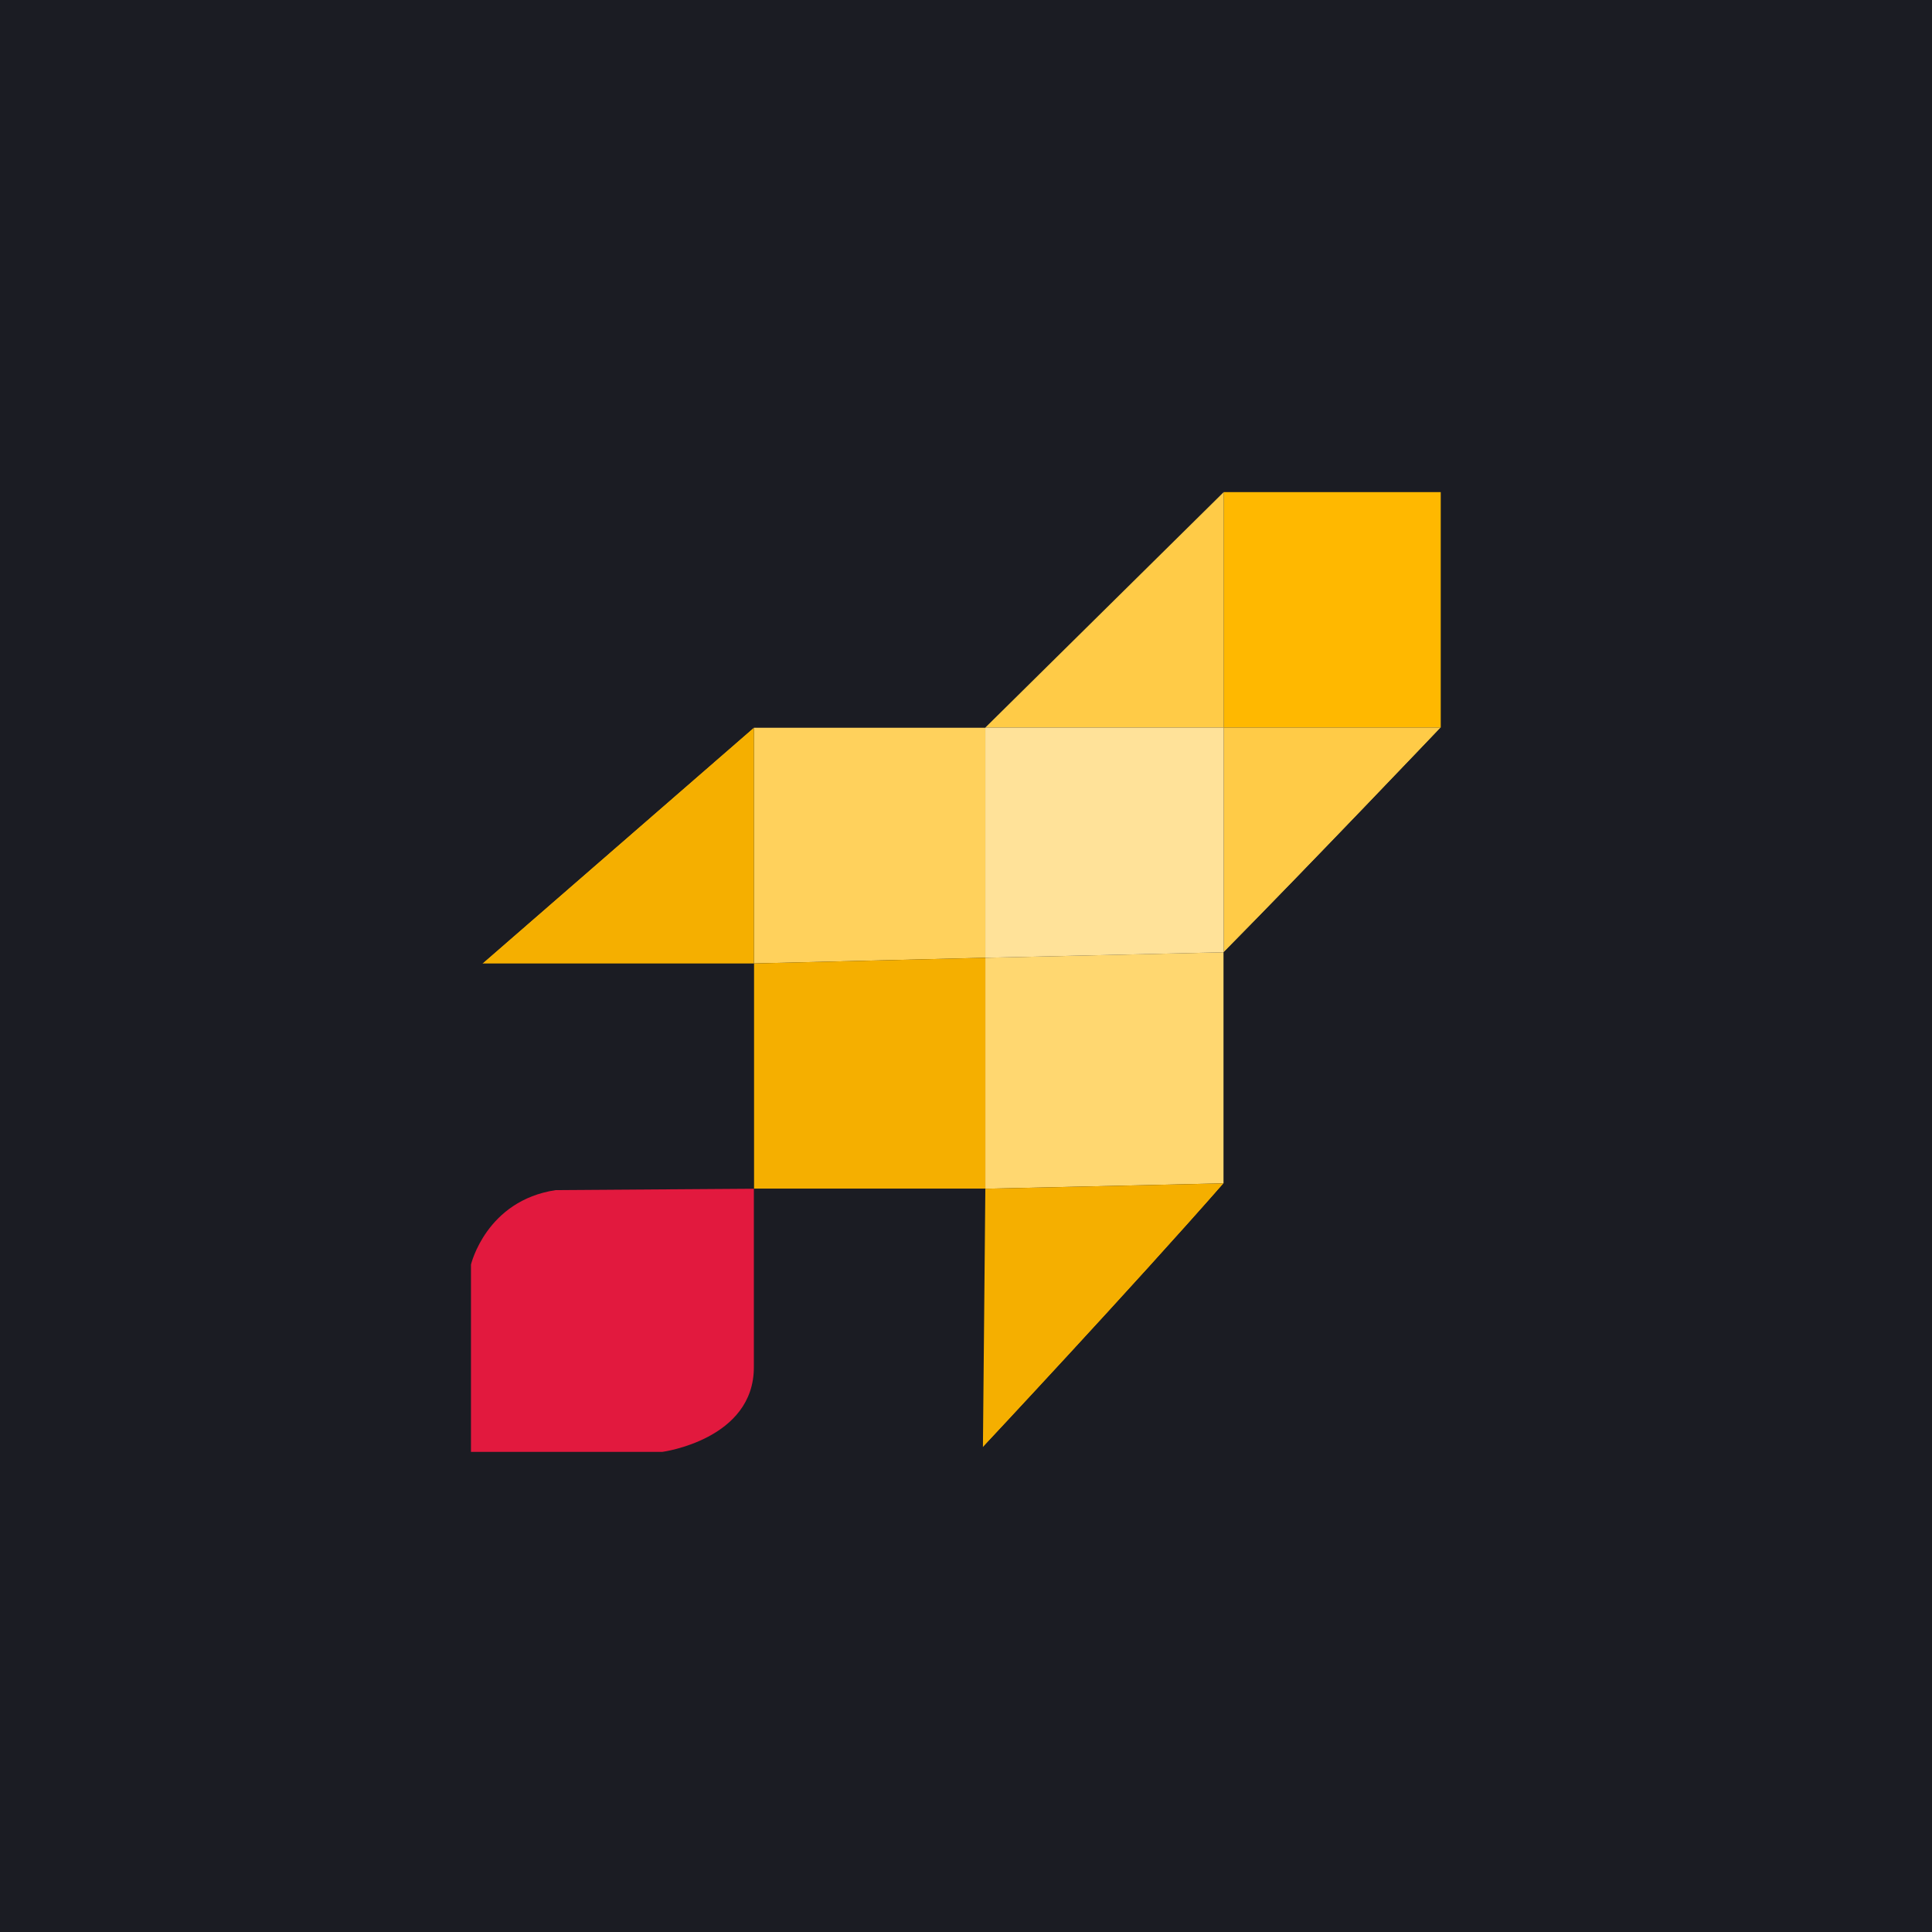
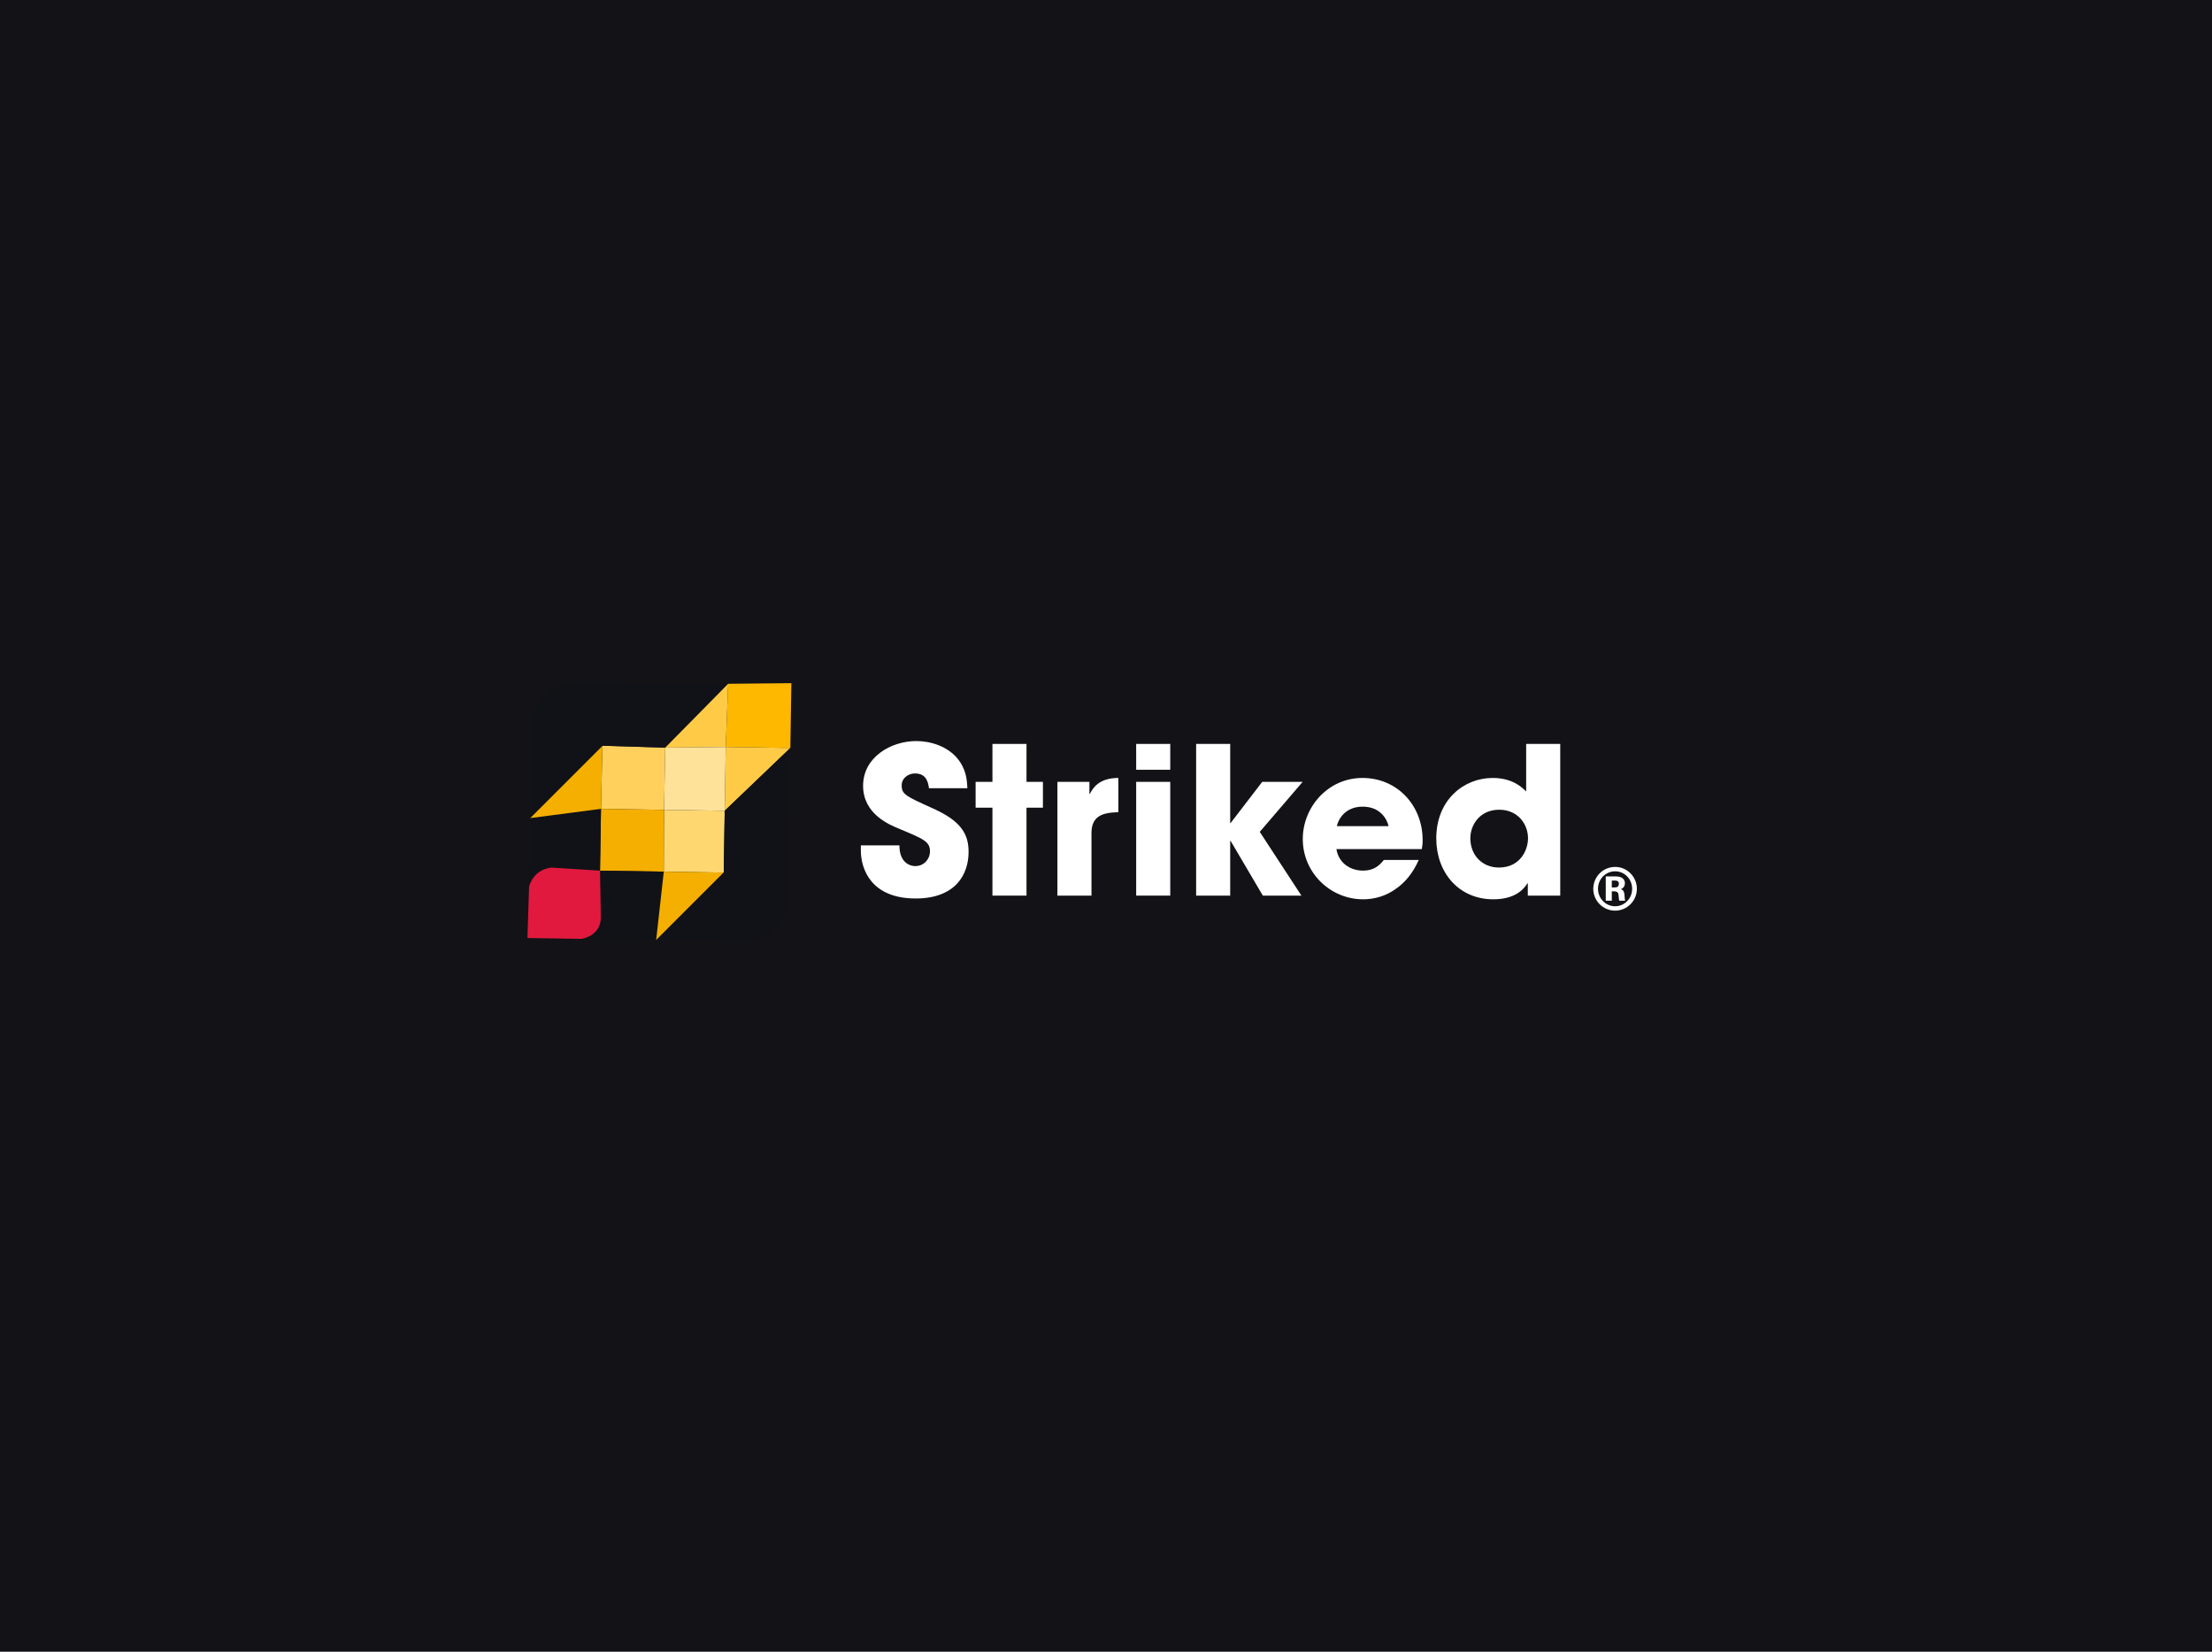
- <svg xmlns="http://www.w3.org/2000/svg" width="900" height="900" viewBox="0 0 900 900" fill="none">
-   <rect width="900" height="900" fill="#1B1C23" />
-   <g clip-path="url(#clip0_131_39)">
-     <rect x="129" y="129" width="642" height="642" rx="50" fill="#1B1C23" />
-     <path d="M351.183 338.916L351.177 448.815L459.011 446.162L459.011 338.916L351.183 338.916Z" fill="#FFD15C" />
-     <path d="M459.011 446.162L459.011 553.759C459.011 553.759 528.441 552.222 570.043 551.237C570.043 509.205 570.043 485.64 570.043 443.608C528.442 444.605 459.011 446.162 459.011 446.162Z" fill="#FFD770" />
-     <path d="M351.177 448.815L351.177 553.759L459.011 553.759L459.011 446.162L351.177 448.815Z" fill="#F5AF00" />
-     <path d="M351.177 448.815L224.737 448.815L219.399 589.098C219.399 589.098 226.401 559.284 258.884 554.396L351.177 553.759L351.177 448.815Z" fill="#1B1C23" />
-     <path d="M351.183 338.916L224.737 448.815L351.177 448.815L351.183 338.916Z" fill="#F5AF00" />
-     <path d="M459.011 553.759L351.177 553.759L351.177 636.786C351.304 670.639 308.582 676.334 308.582 676.334L457.884 674.137L459.011 553.759Z" fill="#1B1C23" />
-     <path d="M351.177 553.759L258.884 554.396C226.401 559.284 219.399 589.098 219.399 589.098L219.399 676.335L308.582 676.334C308.582 676.334 351.304 670.639 351.177 636.786L351.177 553.759Z" fill="#E2193E" />
-     <path d="M570.043 551.237C528.441 552.222 459.011 553.759 459.011 553.759L457.884 674.137C457.884 674.137 528.002 599.232 570.043 551.237Z" fill="#F5AF00" />
-     <path d="M297.706 231.628C267.608 235.424 230.608 267.721 229.472 298.596L224.737 448.815L351.183 338.916L459.011 338.916L570.043 229.241L297.706 231.628Z" fill="#1B1C23" />
-     <path d="M671.154 338.916L671.154 229.241L570.043 229.241C570.043 229.241 570.041 293.45 570.04 338.923C610.407 338.92 671.154 338.916 671.154 338.916Z" fill="#FFB800" />
-     <path d="M570.04 338.923C570.041 379.805 570.042 402.726 570.043 443.608C610.409 402.723 671.154 338.916 671.154 338.916C671.154 338.916 610.407 338.92 570.04 338.923Z" fill="#FFCB47" />
-     <path d="M459.011 338.916C459.011 338.916 528.44 338.92 570.04 338.923C570.041 293.45 570.043 229.241 570.043 229.241L459.011 338.916Z" fill="#FFCB47" />
-     <path d="M459.011 338.916L459.011 446.162C459.011 446.162 528.442 444.605 570.043 443.608C570.042 402.726 570.041 379.805 570.04 338.923C528.44 338.92 459.011 338.916 459.011 338.916Z" fill="#FFE299" />
-     <path d="M668.901 599.102C670.029 568.393 671.154 338.916 671.154 338.916C671.154 338.916 610.409 402.723 570.043 443.608C570.043 485.64 570.043 509.205 570.043 551.237C528.002 599.232 457.884 674.137 457.884 674.137C457.884 674.137 571.264 669.865 601.659 669.235C632.054 668.604 667.774 629.81 668.901 599.102Z" fill="#1B1C23" />
-   </g>
-   <defs>
-     <clipPath id="clip0_131_39">
-       <rect x="129" y="129" width="642" height="642" rx="50" fill="white" />
-     </clipPath>
-   </defs>
+ <svg xmlns="http://www.w3.org/2000/svg" width="1200" height="896" viewBox="0 0 1200 896" fill="none">
+   <rect width="1200" height="896" fill="#131217" />
+   <path d="M326.815 404.543L326.035 438.779L360.244 439.304L360.891 405.567L326.815 404.543Z" fill="#FFD15C" />
+   <path d="M360.244 439.304L360.103 472.847L392.624 473.346L393.155 439.808L360.244 439.304Z" fill="#FFD770" />
+   <path d="M326.035 438.779L325.504 472.316L360.103 472.847L360.244 439.304L326.035 438.779Z" fill="#F5AF00" />
+   <path d="M326.035 438.779L287.566 443.793L287.035 480.977C287.035 480.977 289.058 471.761 299.173 470.637L325.504 472.316L326.035 438.779Z" fill="#111217" />
+   <path d="M326.815 404.543L287.566 443.793L326.035 438.779L326.815 404.543Z" fill="#F5AF00" />
+   <path d="M360.103 472.847L325.504 472.316L325.92 497.383C326.144 507.947 315.355 509.297 315.355 509.297L355.955 510.014L360.103 472.847Z" fill="#111217" />
+   <path d="M325.504 472.316L299.173 470.637C289.058 471.761 287.035 480.977 287.035 480.977L286.133 508.847L315.355 509.297C315.355 509.297 326.144 507.947 325.92 497.383L325.504 472.316Z" fill="#E2193E" />
+   <path d="M392.624 473.346L360.103 472.847L355.955 510.014L392.624 473.346Z" fill="#F5AF00" />
+   <path d="M309.534 370.408C300.157 371.221 288.782 380.842 288.595 390.461L287.566 443.793L326.815 404.543L360.891 405.567L395.031 370.936L309.534 370.408Z" fill="#111217" />
+   <path d="M428.757 405.747L429.314 370.6L395.031 370.936L393.703 405.209L428.757 405.747Z" fill="#FFB800" />
+   <path d="M393.703 405.209L393.155 439.808L428.757 405.747L393.703 405.209Z" fill="#FFCB47" />
+   <path d="M360.891 405.567L393.703 405.209L395.031 370.936L360.891 405.567Z" fill="#FFCB47" />
+   <path d="M360.891 405.567L360.244 439.304L393.155 439.808L393.703 405.209L360.891 405.567Z" fill="#FFE299" />
+   <path d="M427.429 489.645C427.613 480.078 428.757 405.747 428.757 405.747L393.155 439.808L392.624 473.346L355.955 510.014C355.955 510.014 397.331 510.52 406.817 510.698C416.304 510.876 427.244 499.213 427.429 489.645Z" fill="#111217" />
+   <path d="M524.783 427.576C524.56 422.906 524.226 417.346 519.327 411.341C513.983 405.002 505.188 402 497.06 402C483.255 402 468.225 410.785 468.225 426.242C468.225 441.699 482.587 447.481 488.376 449.816C501.068 455.154 504.52 456.488 504.52 461.937C504.52 465.718 501.514 469.832 496.504 469.832C493.832 469.832 487.931 468.164 487.931 458.601H467V461.27C467 471.834 472.901 487.402 496.726 487.402C518.548 487.402 525.451 474.169 525.451 462.16C525.451 452.596 521.554 445.479 506.19 438.585C491.382 431.913 489.156 430.912 489.156 426.019C489.156 422.127 492.718 419.57 496.392 419.57C502.85 419.57 503.518 424.796 503.963 427.576H524.783Z" fill="white" />
+   <path d="M556.874 403.557H538.393V424.129H529.263V438.14H538.393V485.845H556.874V438.14H565.781V424.129H556.874V403.557Z" fill="white" />
+   <path d="M573.64 485.845H592.121V451.929C592.121 442.588 598.133 440.809 606.706 440.587V422.016C596.018 422.016 592.789 427.687 591.23 430.69H591.008V424.129H573.64V485.845Z" fill="white" />
+   <path d="M634.853 424.129H616.371V485.845H634.853V424.129ZM634.853 403.557H616.371V417.568H634.853V403.557Z" fill="white" />
+   <path d="M648.896 485.845H667.377V456.155H667.6L685.08 485.845H706.01L683.41 451.262L706.679 424.129H684.746L667.6 446.48H667.377V403.557H648.896V485.845Z" fill="white" />
+   <path d="M750.73 466.496C748.169 469.721 745.163 472.279 739.485 472.279C732.248 472.279 726.125 467.942 725.011 460.603H771.327C771.549 459.157 771.772 458.156 771.772 455.71C771.772 436.917 757.966 422.016 739.151 422.016C720.335 422.016 706.752 437.918 706.752 455.154C706.752 473.502 721.783 487.847 739.485 487.847C745.831 487.847 751.954 485.956 757.076 482.287C762.308 478.728 766.651 473.391 769.657 466.496H750.73ZM725.234 448.148C726.013 444.479 729.687 437.584 739.262 437.584C748.837 437.584 752.511 444.479 753.29 448.148H725.234Z" fill="white" />
+   <path d="M846.42 403.557H827.939V429.355C825.935 427.354 820.702 422.016 809.791 422.016C794.093 422.016 779.174 433.915 779.174 454.82C779.174 473.391 791.421 487.847 810.125 487.847C822.594 487.847 827.048 481.731 828.607 479.173H828.829V485.845H846.42V403.557ZM797.656 454.709C797.656 447.592 802.666 439.252 813.354 439.252C823.597 439.252 828.941 447.259 828.941 454.709C828.941 461.159 824.71 470.611 813.131 470.611C804.447 470.611 797.656 464.272 797.656 454.709Z" fill="white" />
+   <path d="M871.114 475.436V488.594H874.392V483.529H875.691C877.763 483.529 877.949 484.702 878.042 485.444C878.104 485.876 878.227 488.131 878.475 488.594H881.66C881.413 487.915 881.413 487.668 881.258 485.382C881.134 483.374 880.33 482.725 879.372 482.324C881.134 481.521 881.505 480.223 881.505 479.142C881.505 476.486 879.217 475.436 876.681 475.436H871.114ZM876.155 477.691C876.836 477.691 878.227 477.721 878.227 479.389C878.227 481.397 876.65 481.397 875.97 481.397H874.392V477.691H876.155ZM876.248 470.277C869.475 470.277 864.341 475.775 864.341 482.139C864.341 488.656 869.661 494 876.186 494C882.681 494 888 488.687 888 482.139C888 475.745 882.804 470.277 876.248 470.277ZM876.217 472.656C881.444 472.656 885.433 477.042 885.433 482.139C885.433 487.452 881.258 491.622 876.186 491.622C871.114 491.622 866.908 487.39 866.908 482.139C866.908 476.949 870.96 472.656 876.217 472.656Z" fill="white" />
</svg>
